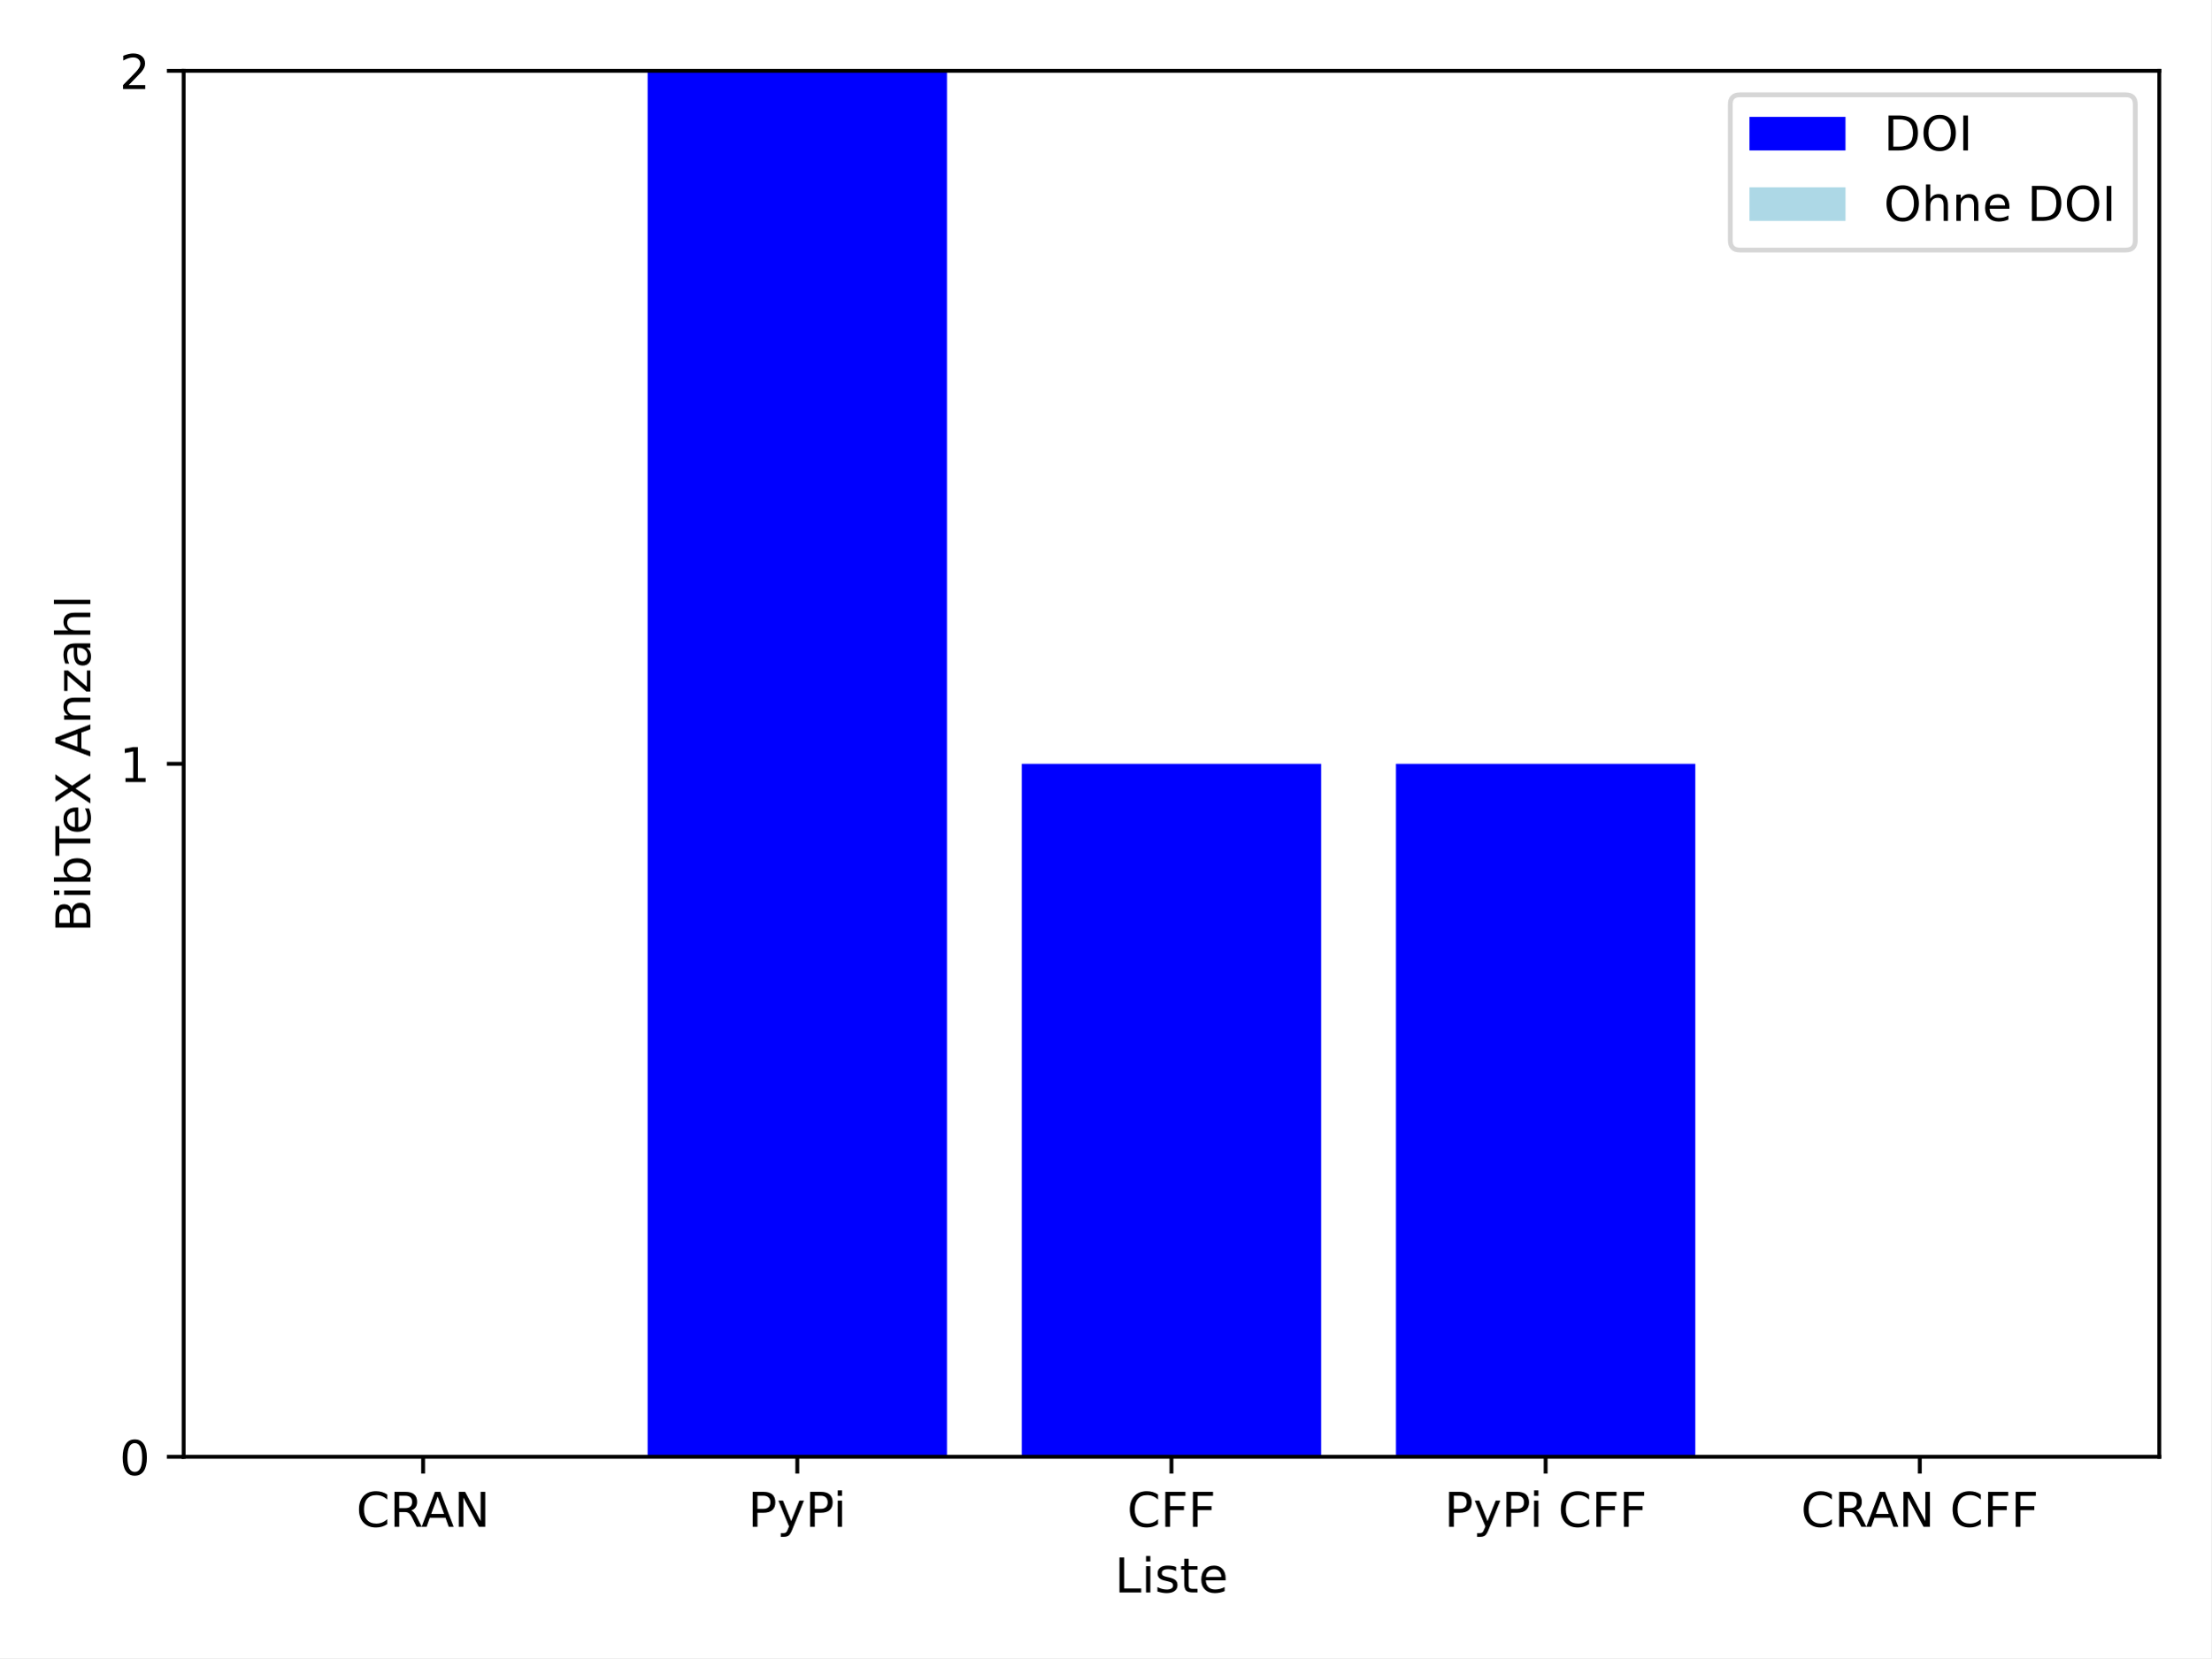
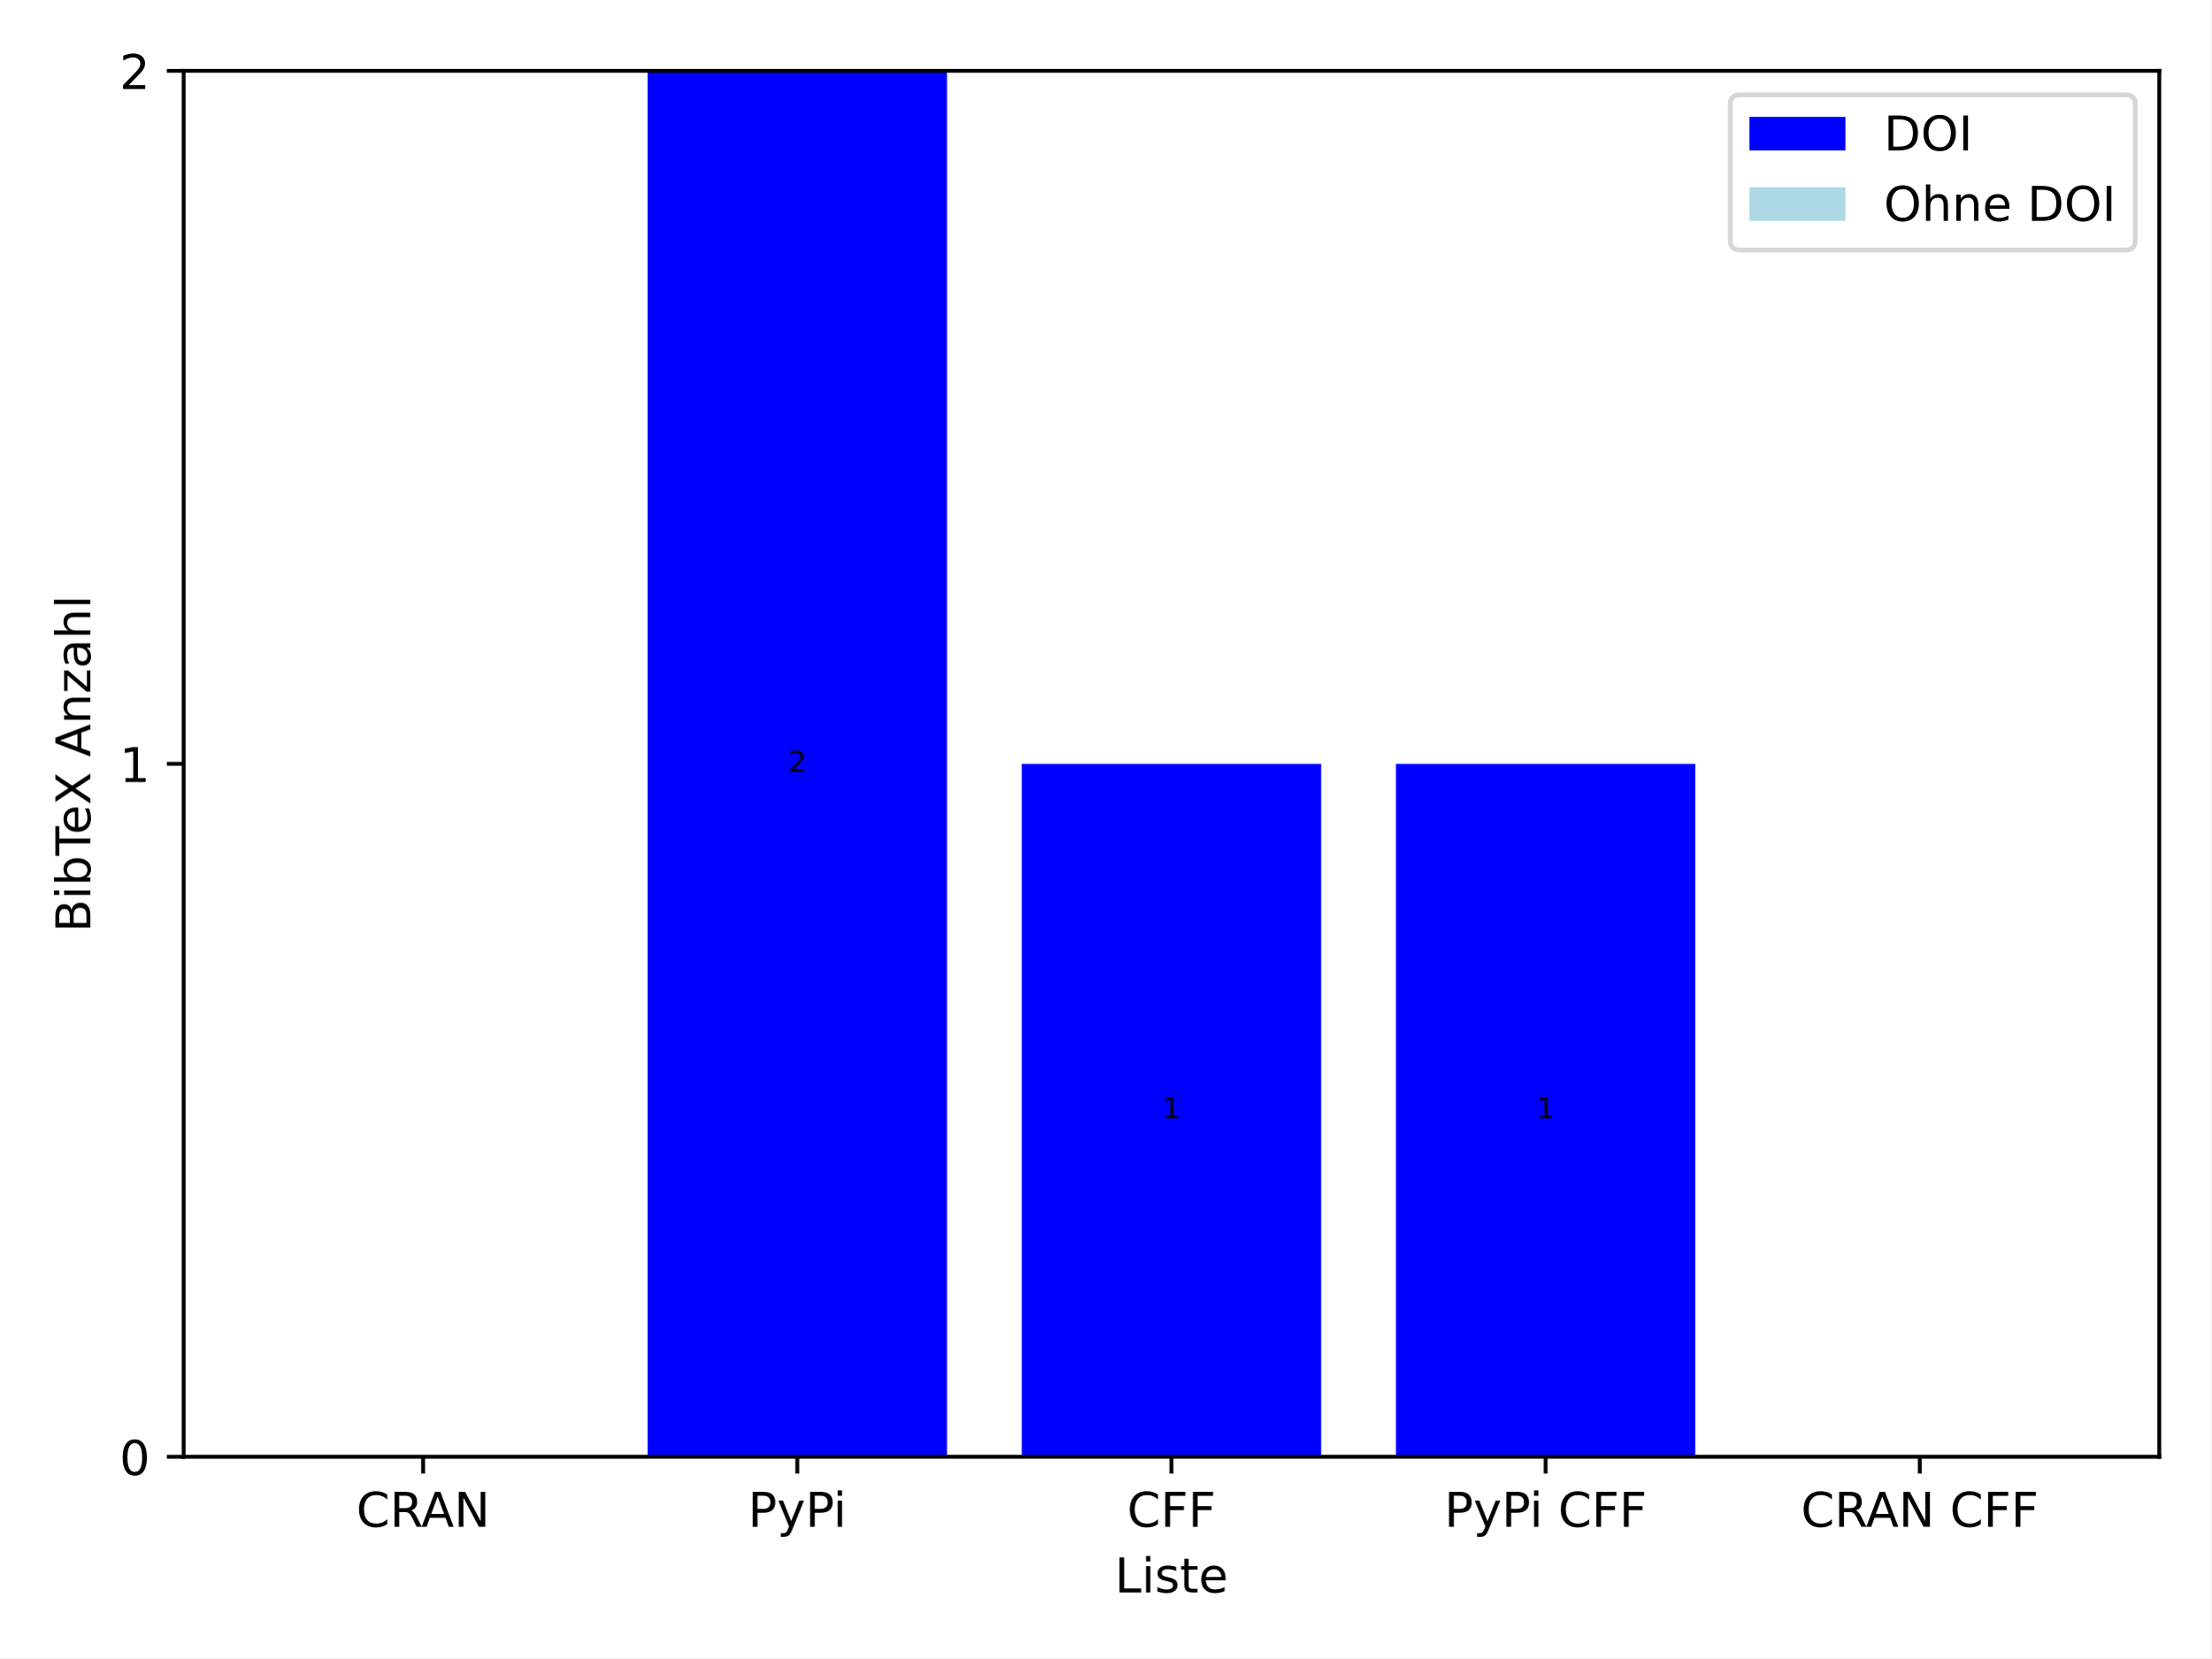
<svg xmlns="http://www.w3.org/2000/svg" xmlns:xlink="http://www.w3.org/1999/xlink" width="460.8pt" height="345.6pt" viewBox="0 0 460.8 345.6" version="1.1">
  <defs>
    <style type="text/css">*{stroke-linejoin: round; stroke-linecap: butt}</style>
  </defs>
  <g id="figure_1">
    <g id="patch_1">
      <path d="M 0 345.6  L 460.8 345.6  L 460.8 0  L 0 0  z " style="fill: #ffffff" />
    </g>
    <g id="axes_1">
      <g id="patch_2">
        <path d="M 38.27 303.64  L 450 303.64  L 450 14.76  L 38.27 14.76  z " style="fill: #ffffff" />
      </g>
      <g id="patch_3">
-         <path d="M 56.985 303.64  L 119.368 303.64  L 119.368 303.64  L 56.985 303.64  z " clip-path="url(#p8fb40334ad)" style="fill: #0000ff" />
+         <path d="M 56.985 303.64  L 119.368 303.64  L 119.368 303.64  L 56.985 303.64  z " clip-path="url(#p0d489e6072)" style="fill: #0000ff" />
      </g>
      <g id="patch_4">
-         <path d="M 134.964 303.64  L 197.347 303.64  L 197.347 14.76  L 134.964 14.76  z " clip-path="url(#p8fb40334ad)" style="fill: #0000ff" />
+         <path d="M 134.964 303.64  L 197.347 303.64  L 197.347 14.76  L 134.964 14.76  z " clip-path="url(#p0d489e6072)" style="fill: #0000ff" />
      </g>
      <g id="patch_5">
-         <path d="M 212.943 303.64  L 275.327 303.64  L 275.327 159.2  L 212.943 159.2  z " clip-path="url(#p8fb40334ad)" style="fill: #0000ff" />
+         <path d="M 212.943 303.64  L 275.327 303.64  L 275.327 159.2  L 212.943 159.2  z " clip-path="url(#p0d489e6072)" style="fill: #0000ff" />
      </g>
      <g id="patch_6">
-         <path d="M 290.923 303.64  L 353.306 303.64  L 353.306 159.2  L 290.923 159.2  z " clip-path="url(#p8fb40334ad)" style="fill: #0000ff" />
+         <path d="M 290.923 303.64  L 353.306 303.64  L 353.306 159.2  L 290.923 159.2  z " clip-path="url(#p0d489e6072)" style="fill: #0000ff" />
      </g>
      <g id="patch_7">
-         <path d="M 368.902 303.64  L 431.285 303.64  L 431.285 303.64  L 368.902 303.64  z " clip-path="url(#p8fb40334ad)" style="fill: #0000ff" />
+         <path d="M 368.902 303.64  L 431.285 303.64  L 431.285 303.64  L 368.902 303.64  z " clip-path="url(#p0d489e6072)" style="fill: #0000ff" />
      </g>
      <g id="patch_8">
-         <path d="M 56.985 303.64  L 119.368 303.64  L 119.368 303.64  L 56.985 303.64  z " clip-path="url(#p8fb40334ad)" style="fill: #add8e6" />
+         <path d="M 56.985 303.64  L 119.368 303.64  L 119.368 303.64  L 56.985 303.64  z " clip-path="url(#p0d489e6072)" style="fill: #add8e6" />
      </g>
      <g id="patch_9">
-         <path d="M 134.964 14.76  L 197.347 14.76  L 197.347 14.76  L 134.964 14.76  z " clip-path="url(#p8fb40334ad)" style="fill: #add8e6" />
+         <path d="M 134.964 14.76  L 197.347 14.76  L 197.347 14.76  L 134.964 14.76  z " clip-path="url(#p0d489e6072)" style="fill: #add8e6" />
      </g>
      <g id="patch_10">
-         <path d="M 212.943 159.2  L 275.327 159.2  L 275.327 159.2  L 212.943 159.2  z " clip-path="url(#p8fb40334ad)" style="fill: #add8e6" />
+         <path d="M 212.943 159.2  L 275.327 159.2  L 275.327 159.2  L 212.943 159.2  z " clip-path="url(#p0d489e6072)" style="fill: #add8e6" />
      </g>
      <g id="patch_11">
-         <path d="M 290.923 159.2  L 353.306 159.2  L 353.306 159.2  L 290.923 159.2  z " clip-path="url(#p8fb40334ad)" style="fill: #add8e6" />
+         <path d="M 290.923 159.2  L 353.306 159.2  L 353.306 159.2  L 290.923 159.2  z " clip-path="url(#p0d489e6072)" style="fill: #add8e6" />
      </g>
      <g id="patch_12">
-         <path d="M 368.902 303.64  L 431.285 303.64  L 431.285 303.64  L 368.902 303.64  z " clip-path="url(#p8fb40334ad)" style="fill: #add8e6" />
+         <path d="M 368.902 303.64  L 431.285 303.64  L 431.285 303.64  L 368.902 303.64  z " clip-path="url(#p0d489e6072)" style="fill: #add8e6" />
      </g>
      <g id="matplotlib.axis_1">
        <g id="xtick_1">
          <g id="line2d_1">
            <defs>
-               <path id="m83d314d77e" d="M 0 0  L 0 3.5  " style="stroke: #000000; stroke-width: 0.8" />
-             </defs>
-             <g>
-               <use xlink:href="#m83d314d77e" x="88.177" y="303.64" style="stroke: #000000; stroke-width: 0.8" />
+               <path id="m0fb4b7726e" d="M 0 0  L 0 3.5  " style="stroke: #000000; stroke-width: 0.8" />
+             </defs>
+             <g>
+               <use xlink:href="#m0fb4b7726e" x="88.177" y="303.64" style="stroke: #000000; stroke-width: 0.8" />
            </g>
          </g>
          <g id="text_1">
            <g transform="translate(74.2501 318.2384) scale(0.1 -0.1)">
              <defs>
                <path id="DejaVuSans-43" d="M 4122 4306  L 4122 3641  Q 3803 3938 3442 4084  Q 3081 4231 2675 4231  Q 1875 4231 1450 3742  Q 1025 3253 1025 2328  Q 1025 1406 1450 917  Q 1875 428 2675 428  Q 3081 428 3442 575  Q 3803 722 4122 1019  L 4122 359  Q 3791 134 3420 21  Q 3050 -91 2638 -91  Q 1578 -91 968 557  Q 359 1206 359 2328  Q 359 3453 968 4101  Q 1578 4750 2638 4750  Q 3056 4750 3426 4639  Q 3797 4528 4122 4306  z " transform="scale(0.015625)" />
                <path id="DejaVuSans-52" d="M 2841 2188  Q 3044 2119 3236 1894  Q 3428 1669 3622 1275  L 4263 0  L 3584 0  L 2988 1197  Q 2756 1666 2539 1819  Q 2322 1972 1947 1972  L 1259 1972  L 1259 0  L 628 0  L 628 4666  L 2053 4666  Q 2853 4666 3247 4331  Q 3641 3997 3641 3322  Q 3641 2881 3436 2590  Q 3231 2300 2841 2188  z M 1259 4147  L 1259 2491  L 2053 2491  Q 2509 2491 2742 2702  Q 2975 2913 2975 3322  Q 2975 3731 2742 3939  Q 2509 4147 2053 4147  L 1259 4147  z " transform="scale(0.015625)" />
                <path id="DejaVuSans-41" d="M 2188 4044  L 1331 1722  L 3047 1722  L 2188 4044  z M 1831 4666  L 2547 4666  L 4325 0  L 3669 0  L 3244 1197  L 1141 1197  L 716 0  L 50 0  L 1831 4666  z " transform="scale(0.015625)" />
                <path id="DejaVuSans-4e" d="M 628 4666  L 1478 4666  L 3547 763  L 3547 4666  L 4159 4666  L 4159 0  L 3309 0  L 1241 3903  L 1241 0  L 628 0  L 628 4666  z " transform="scale(0.015625)" />
              </defs>
              <use xlink:href="#DejaVuSans-43" />
              <use xlink:href="#DejaVuSans-52" x="69.824" />
              <use xlink:href="#DejaVuSans-41" x="135.307" />
              <use xlink:href="#DejaVuSans-4e" x="203.715" />
            </g>
          </g>
        </g>
        <g id="xtick_2">
          <g id="line2d_2">
            <g>
-               <use xlink:href="#m83d314d77e" x="166.156" y="303.64" style="stroke: #000000; stroke-width: 0.8" />
+               <use xlink:href="#m0fb4b7726e" x="166.156" y="303.64" style="stroke: #000000; stroke-width: 0.8" />
            </g>
          </g>
          <g id="text_2">
            <g transform="translate(155.8902 318.2384) scale(0.1 -0.1)">
              <defs>
                <path id="DejaVuSans-50" d="M 1259 4147  L 1259 2394  L 2053 2394  Q 2494 2394 2734 2622  Q 2975 2850 2975 3272  Q 2975 3691 2734 3919  Q 2494 4147 2053 4147  L 1259 4147  z M 628 4666  L 2053 4666  Q 2838 4666 3239 4311  Q 3641 3956 3641 3272  Q 3641 2581 3239 2228  Q 2838 1875 2053 1875  L 1259 1875  L 1259 0  L 628 0  L 628 4666  z " transform="scale(0.015625)" />
                <path id="DejaVuSans-79" d="M 2059 -325  Q 1816 -950 1584 -1140  Q 1353 -1331 966 -1331  L 506 -1331  L 506 -850  L 844 -850  Q 1081 -850 1212 -737  Q 1344 -625 1503 -206  L 1606 56  L 191 3500  L 800 3500  L 1894 763  L 2988 3500  L 3597 3500  L 2059 -325  z " transform="scale(0.015625)" />
                <path id="DejaVuSans-69" d="M 603 3500  L 1178 3500  L 1178 0  L 603 0  L 603 3500  z M 603 4863  L 1178 4863  L 1178 4134  L 603 4134  L 603 4863  z " transform="scale(0.015625)" />
              </defs>
              <use xlink:href="#DejaVuSans-50" />
              <use xlink:href="#DejaVuSans-79" x="60.303" />
              <use xlink:href="#DejaVuSans-50" x="119.482" />
              <use xlink:href="#DejaVuSans-69" x="177.535" />
            </g>
          </g>
        </g>
        <g id="xtick_3">
          <g id="line2d_3">
            <g>
-               <use xlink:href="#m83d314d77e" x="244.135" y="303.64" style="stroke: #000000; stroke-width: 0.8" />
+               <use xlink:href="#m0fb4b7726e" x="244.135" y="303.64" style="stroke: #000000; stroke-width: 0.8" />
            </g>
          </g>
          <g id="text_3">
            <g transform="translate(234.892 318.2384) scale(0.1 -0.1)">
              <defs>
                <path id="DejaVuSans-46" d="M 628 4666  L 3309 4666  L 3309 4134  L 1259 4134  L 1259 2759  L 3109 2759  L 3109 2228  L 1259 2228  L 1259 0  L 628 0  L 628 4666  z " transform="scale(0.015625)" />
              </defs>
              <use xlink:href="#DejaVuSans-43" />
              <use xlink:href="#DejaVuSans-46" x="69.824" />
              <use xlink:href="#DejaVuSans-46" x="127.344" />
            </g>
          </g>
        </g>
        <g id="xtick_4">
          <g id="line2d_4">
            <g>
-               <use xlink:href="#m83d314d77e" x="322.114" y="303.64" style="stroke: #000000; stroke-width: 0.8" />
+               <use xlink:href="#m0fb4b7726e" x="322.114" y="303.64" style="stroke: #000000; stroke-width: 0.8" />
            </g>
          </g>
          <g id="text_4">
            <g transform="translate(301.0165 318.2384) scale(0.1 -0.1)">
              <defs>
                <path id="DejaVuSans-20" transform="scale(0.015625)" />
              </defs>
              <use xlink:href="#DejaVuSans-50" />
              <use xlink:href="#DejaVuSans-79" x="60.303" />
              <use xlink:href="#DejaVuSans-50" x="119.482" />
              <use xlink:href="#DejaVuSans-69" x="177.535" />
              <use xlink:href="#DejaVuSans-20" x="205.318" />
              <use xlink:href="#DejaVuSans-43" x="237.105" />
              <use xlink:href="#DejaVuSans-46" x="306.93" />
              <use xlink:href="#DejaVuSans-46" x="364.449" />
            </g>
          </g>
        </g>
        <g id="xtick_5">
          <g id="line2d_5">
            <g>
-               <use xlink:href="#m83d314d77e" x="400.093" y="303.64" style="stroke: #000000; stroke-width: 0.8" />
+               <use xlink:href="#m0fb4b7726e" x="400.093" y="303.64" style="stroke: #000000; stroke-width: 0.8" />
            </g>
          </g>
          <g id="text_5">
            <g transform="translate(375.3347 318.2384) scale(0.1 -0.1)">
              <use xlink:href="#DejaVuSans-43" />
              <use xlink:href="#DejaVuSans-52" x="69.824" />
              <use xlink:href="#DejaVuSans-41" x="135.307" />
              <use xlink:href="#DejaVuSans-4e" x="203.715" />
              <use xlink:href="#DejaVuSans-20" x="278.52" />
              <use xlink:href="#DejaVuSans-43" x="310.307" />
              <use xlink:href="#DejaVuSans-46" x="380.131" />
              <use xlink:href="#DejaVuSans-46" x="437.65" />
            </g>
          </g>
        </g>
        <g id="text_6">
          <g transform="translate(232.3186 331.9166) scale(0.1 -0.1)">
            <defs>
              <path id="DejaVuSans-4c" d="M 628 4666  L 1259 4666  L 1259 531  L 3531 531  L 3531 0  L 628 0  L 628 4666  z " transform="scale(0.015625)" />
              <path id="DejaVuSans-73" d="M 2834 3397  L 2834 2853  Q 2591 2978 2328 3040  Q 2066 3103 1784 3103  Q 1356 3103 1142 2972  Q 928 2841 928 2578  Q 928 2378 1081 2264  Q 1234 2150 1697 2047  L 1894 2003  Q 2506 1872 2764 1633  Q 3022 1394 3022 966  Q 3022 478 2636 193  Q 2250 -91 1575 -91  Q 1294 -91 989 -36  Q 684 19 347 128  L 347 722  Q 666 556 975 473  Q 1284 391 1588 391  Q 1994 391 2212 530  Q 2431 669 2431 922  Q 2431 1156 2273 1281  Q 2116 1406 1581 1522  L 1381 1569  Q 847 1681 609 1914  Q 372 2147 372 2553  Q 372 3047 722 3315  Q 1072 3584 1716 3584  Q 2034 3584 2315 3537  Q 2597 3491 2834 3397  z " transform="scale(0.015625)" />
              <path id="DejaVuSans-74" d="M 1172 4494  L 1172 3500  L 2356 3500  L 2356 3053  L 1172 3053  L 1172 1153  Q 1172 725 1289 603  Q 1406 481 1766 481  L 2356 481  L 2356 0  L 1766 0  Q 1100 0 847 248  Q 594 497 594 1153  L 594 3053  L 172 3053  L 172 3500  L 594 3500  L 594 4494  L 1172 4494  z " transform="scale(0.015625)" />
              <path id="DejaVuSans-65" d="M 3597 1894  L 3597 1613  L 953 1613  Q 991 1019 1311 708  Q 1631 397 2203 397  Q 2534 397 2845 478  Q 3156 559 3463 722  L 3463 178  Q 3153 47 2828 -22  Q 2503 -91 2169 -91  Q 1331 -91 842 396  Q 353 884 353 1716  Q 353 2575 817 3079  Q 1281 3584 2069 3584  Q 2775 3584 3186 3129  Q 3597 2675 3597 1894  z M 3022 2063  Q 3016 2534 2758 2815  Q 2500 3097 2075 3097  Q 1594 3097 1305 2825  Q 1016 2553 972 2059  L 3022 2063  z " transform="scale(0.015625)" />
            </defs>
            <use xlink:href="#DejaVuSans-4c" />
            <use xlink:href="#DejaVuSans-69" x="55.713" />
            <use xlink:href="#DejaVuSans-73" x="83.496" />
            <use xlink:href="#DejaVuSans-74" x="135.596" />
            <use xlink:href="#DejaVuSans-65" x="174.805" />
          </g>
        </g>
      </g>
      <g id="matplotlib.axis_2">
        <g id="ytick_1">
          <g id="line2d_6">
            <defs>
-               <path id="m4dd13f4b86" d="M 0 0  L -3.5 0  " style="stroke: #000000; stroke-width: 0.8" />
-             </defs>
-             <g>
-               <use xlink:href="#m4dd13f4b86" x="38.27" y="303.64" style="stroke: #000000; stroke-width: 0.8" />
+               <path id="m8770e573c2" d="M 0 0  L -3.5 0  " style="stroke: #000000; stroke-width: 0.8" />
+             </defs>
+             <g>
+               <use xlink:href="#m8770e573c2" x="38.27" y="303.64" style="stroke: #000000; stroke-width: 0.8" />
            </g>
          </g>
          <g id="text_7">
            <g transform="translate(24.9075 307.4392) scale(0.1 -0.1)">
              <defs>
                <path id="DejaVuSans-30" d="M 2034 4250  Q 1547 4250 1301 3770  Q 1056 3291 1056 2328  Q 1056 1369 1301 889  Q 1547 409 2034 409  Q 2525 409 2770 889  Q 3016 1369 3016 2328  Q 3016 3291 2770 3770  Q 2525 4250 2034 4250  z M 2034 4750  Q 2819 4750 3233 4129  Q 3647 3509 3647 2328  Q 3647 1150 3233 529  Q 2819 -91 2034 -91  Q 1250 -91 836 529  Q 422 1150 422 2328  Q 422 3509 836 4129  Q 1250 4750 2034 4750  z " transform="scale(0.015625)" />
              </defs>
              <use xlink:href="#DejaVuSans-30" />
            </g>
          </g>
        </g>
        <g id="ytick_2">
          <g id="line2d_7">
            <g>
-               <use xlink:href="#m4dd13f4b86" x="38.27" y="159.2" style="stroke: #000000; stroke-width: 0.8" />
+               <use xlink:href="#m8770e573c2" x="38.27" y="159.2" style="stroke: #000000; stroke-width: 0.8" />
            </g>
          </g>
          <g id="text_8">
            <g transform="translate(24.9075 162.9992) scale(0.1 -0.1)">
              <defs>
                <path id="DejaVuSans-31" d="M 794 531  L 1825 531  L 1825 4091  L 703 3866  L 703 4441  L 1819 4666  L 2450 4666  L 2450 531  L 3481 531  L 3481 0  L 794 0  L 794 531  z " transform="scale(0.015625)" />
              </defs>
              <use xlink:href="#DejaVuSans-31" />
            </g>
          </g>
        </g>
        <g id="ytick_3">
          <g id="line2d_8">
            <g>
-               <use xlink:href="#m4dd13f4b86" x="38.27" y="14.76" style="stroke: #000000; stroke-width: 0.8" />
+               <use xlink:href="#m8770e573c2" x="38.27" y="14.76" style="stroke: #000000; stroke-width: 0.8" />
            </g>
          </g>
          <g id="text_9">
            <g transform="translate(24.9075 18.55922) scale(0.1 -0.1)">
              <defs>
                <path id="DejaVuSans-32" d="M 1228 531  L 3431 531  L 3431 0  L 469 0  L 469 531  Q 828 903 1448 1529  Q 2069 2156 2228 2338  Q 2531 2678 2651 2914  Q 2772 3150 2772 3378  Q 2772 3750 2511 3984  Q 2250 4219 1831 4219  Q 1534 4219 1204 4116  Q 875 4013 500 3803  L 500 4441  Q 881 4594 1212 4672  Q 1544 4750 1819 4750  Q 2544 4750 2975 4387  Q 3406 4025 3406 3419  Q 3406 3131 3298 2873  Q 3191 2616 2906 2266  Q 2828 2175 2409 1742  Q 1991 1309 1228 531  z " transform="scale(0.015625)" />
              </defs>
              <use xlink:href="#DejaVuSans-32" />
            </g>
          </g>
        </g>
        <g id="text_10">
          <g transform="translate(18.82781 194.3234) rotate(-90) scale(0.1 -0.1)">
            <defs>
              <path id="DejaVuSans-42" d="M 1259 2228  L 1259 519  L 2272 519  Q 2781 519 3026 730  Q 3272 941 3272 1375  Q 3272 1813 3026 2020  Q 2781 2228 2272 2228  L 1259 2228  z M 1259 4147  L 1259 2741  L 2194 2741  Q 2656 2741 2882 2914  Q 3109 3088 3109 3444  Q 3109 3797 2882 3972  Q 2656 4147 2194 4147  L 1259 4147  z M 628 4666  L 2241 4666  Q 2963 4666 3353 4366  Q 3744 4066 3744 3513  Q 3744 3084 3544 2831  Q 3344 2578 2956 2516  Q 3422 2416 3680 2098  Q 3938 1781 3938 1306  Q 3938 681 3513 340  Q 3088 0 2303 0  L 628 0  L 628 4666  z " transform="scale(0.015625)" />
              <path id="DejaVuSans-62" d="M 3116 1747  Q 3116 2381 2855 2742  Q 2594 3103 2138 3103  Q 1681 3103 1420 2742  Q 1159 2381 1159 1747  Q 1159 1113 1420 752  Q 1681 391 2138 391  Q 2594 391 2855 752  Q 3116 1113 3116 1747  z M 1159 2969  Q 1341 3281 1617 3432  Q 1894 3584 2278 3584  Q 2916 3584 3314 3078  Q 3713 2572 3713 1747  Q 3713 922 3314 415  Q 2916 -91 2278 -91  Q 1894 -91 1617 61  Q 1341 213 1159 525  L 1159 0  L 581 0  L 581 4863  L 1159 4863  L 1159 2969  z " transform="scale(0.015625)" />
              <path id="DejaVuSans-54" d="M -19 4666  L 3928 4666  L 3928 4134  L 2272 4134  L 2272 0  L 1638 0  L 1638 4134  L -19 4134  L -19 4666  z " transform="scale(0.015625)" />
              <path id="DejaVuSans-58" d="M 403 4666  L 1081 4666  L 2241 2931  L 3406 4666  L 4084 4666  L 2584 2425  L 4184 0  L 3506 0  L 2194 1984  L 872 0  L 191 0  L 1856 2491  L 403 4666  z " transform="scale(0.015625)" />
              <path id="DejaVuSans-6e" d="M 3513 2113  L 3513 0  L 2938 0  L 2938 2094  Q 2938 2591 2744 2837  Q 2550 3084 2163 3084  Q 1697 3084 1428 2787  Q 1159 2491 1159 1978  L 1159 0  L 581 0  L 581 3500  L 1159 3500  L 1159 2956  Q 1366 3272 1645 3428  Q 1925 3584 2291 3584  Q 2894 3584 3203 3211  Q 3513 2838 3513 2113  z " transform="scale(0.015625)" />
              <path id="DejaVuSans-7a" d="M 353 3500  L 3084 3500  L 3084 2975  L 922 459  L 3084 459  L 3084 0  L 275 0  L 275 525  L 2438 3041  L 353 3041  L 353 3500  z " transform="scale(0.015625)" />
              <path id="DejaVuSans-61" d="M 2194 1759  Q 1497 1759 1228 1600  Q 959 1441 959 1056  Q 959 750 1161 570  Q 1363 391 1709 391  Q 2188 391 2477 730  Q 2766 1069 2766 1631  L 2766 1759  L 2194 1759  z M 3341 1997  L 3341 0  L 2766 0  L 2766 531  Q 2569 213 2275 61  Q 1981 -91 1556 -91  Q 1019 -91 701 211  Q 384 513 384 1019  Q 384 1609 779 1909  Q 1175 2209 1959 2209  L 2766 2209  L 2766 2266  Q 2766 2663 2505 2880  Q 2244 3097 1772 3097  Q 1472 3097 1187 3025  Q 903 2953 641 2809  L 641 3341  Q 956 3463 1253 3523  Q 1550 3584 1831 3584  Q 2591 3584 2966 3190  Q 3341 2797 3341 1997  z " transform="scale(0.015625)" />
              <path id="DejaVuSans-68" d="M 3513 2113  L 3513 0  L 2938 0  L 2938 2094  Q 2938 2591 2744 2837  Q 2550 3084 2163 3084  Q 1697 3084 1428 2787  Q 1159 2491 1159 1978  L 1159 0  L 581 0  L 581 4863  L 1159 4863  L 1159 2956  Q 1366 3272 1645 3428  Q 1925 3584 2291 3584  Q 2894 3584 3203 3211  Q 3513 2838 3513 2113  z " transform="scale(0.015625)" />
              <path id="DejaVuSans-6c" d="M 603 4863  L 1178 4863  L 1178 0  L 603 0  L 603 4863  z " transform="scale(0.015625)" />
            </defs>
            <use xlink:href="#DejaVuSans-42" />
            <use xlink:href="#DejaVuSans-69" x="68.604" />
            <use xlink:href="#DejaVuSans-62" x="96.387" />
            <use xlink:href="#DejaVuSans-54" x="159.863" />
            <use xlink:href="#DejaVuSans-65" x="203.947" />
            <use xlink:href="#DejaVuSans-58" x="265.471" />
            <use xlink:href="#DejaVuSans-20" x="333.977" />
            <use xlink:href="#DejaVuSans-41" x="365.764" />
            <use xlink:href="#DejaVuSans-6e" x="434.172" />
            <use xlink:href="#DejaVuSans-7a" x="497.551" />
            <use xlink:href="#DejaVuSans-61" x="550.041" />
            <use xlink:href="#DejaVuSans-68" x="611.32" />
            <use xlink:href="#DejaVuSans-6c" x="674.699" />
          </g>
        </g>
      </g>
      <g id="patch_13">
        <path d="M 38.27 303.64  L 38.27 14.76  " style="fill: none; stroke: #000000; stroke-width: 0.8; stroke-linejoin: miter; stroke-linecap: square" />
      </g>
      <g id="patch_14">
        <path d="M 450 303.64  L 450 14.76  " style="fill: none; stroke: #000000; stroke-width: 0.8; stroke-linejoin: miter; stroke-linecap: square" />
      </g>
      <g id="patch_15">
        <path d="M 38.27 303.64  L 450 303.64  " style="fill: none; stroke: #000000; stroke-width: 0.8; stroke-linejoin: miter; stroke-linecap: square" />
      </g>
      <g id="patch_16">
        <path d="M 38.27 14.76  L 450 14.76  " style="fill: none; stroke: #000000; stroke-width: 0.8; stroke-linejoin: miter; stroke-linecap: square" />
      </g>
+       <g id="text_11">
+         <g transform="translate(164.2471 160.8556) scale(0.06 -0.06)">
+           <use xlink:href="#DejaVuSans-32" />
+         </g>
+       </g>
+       <g id="text_12">
+         <g transform="translate(242.2262 233.0756) scale(0.06 -0.06)">
+           <use xlink:href="#DejaVuSans-31" />
+         </g>
+       </g>
+       <g id="text_13">
+         <g transform="translate(320.2054 233.0756) scale(0.06 -0.06)">
+           <use xlink:href="#DejaVuSans-31" />
+         </g>
+       </g>
      <g id="legend_1">
        <g id="patch_17">
          <path d="M 362.6 52.116  L 443 52.116  Q 445 52.116 445 50.116  L 445 21.76  Q 445 19.76 443 19.76  L 362.6 19.76  Q 360.6 19.76 360.6 21.76  L 360.6 50.116  Q 360.6 52.116 362.6 52.116  z " style="fill: #ffffff; opacity: 0.8; stroke: #cccccc; stroke-linejoin: miter" />
        </g>
        <g id="patch_18">
          <path d="M 364.6 31.358  L 384.6 31.358  L 384.6 24.358  L 364.6 24.358  z " style="fill: #0000ff" />
        </g>
-         <g id="text_11">
+         <g id="text_14">
          <g transform="translate(392.6 31.35844) scale(0.1 -0.1)">
            <defs>
              <path id="DejaVuSans-44" d="M 1259 4147  L 1259 519  L 2022 519  Q 2988 519 3436 956  Q 3884 1394 3884 2338  Q 3884 3275 3436 3711  Q 2988 4147 2022 4147  L 1259 4147  z M 628 4666  L 1925 4666  Q 3281 4666 3915 4102  Q 4550 3538 4550 2338  Q 4550 1131 3912 565  Q 3275 0 1925 0  L 628 0  L 628 4666  z " transform="scale(0.015625)" />
              <path id="DejaVuSans-4f" d="M 2522 4238  Q 1834 4238 1429 3725  Q 1025 3213 1025 2328  Q 1025 1447 1429 934  Q 1834 422 2522 422  Q 3209 422 3611 934  Q 4013 1447 4013 2328  Q 4013 3213 3611 3725  Q 3209 4238 2522 4238  z M 2522 4750  Q 3503 4750 4090 4092  Q 4678 3434 4678 2328  Q 4678 1225 4090 567  Q 3503 -91 2522 -91  Q 1538 -91 948 565  Q 359 1222 359 2328  Q 359 3434 948 4092  Q 1538 4750 2522 4750  z " transform="scale(0.015625)" />
              <path id="DejaVuSans-49" d="M 628 4666  L 1259 4666  L 1259 0  L 628 0  L 628 4666  z " transform="scale(0.015625)" />
            </defs>
            <use xlink:href="#DejaVuSans-44" />
            <use xlink:href="#DejaVuSans-4f" x="77.002" />
            <use xlink:href="#DejaVuSans-49" x="155.713" />
          </g>
        </g>
        <g id="patch_19">
          <path d="M 364.6 46.037  L 384.6 46.037  L 384.6 39.037  L 364.6 39.037  z " style="fill: #add8e6" />
        </g>
-         <g id="text_12">
+         <g id="text_15">
          <g transform="translate(392.6 46.03656) scale(0.1 -0.1)">
            <use xlink:href="#DejaVuSans-4f" />
            <use xlink:href="#DejaVuSans-68" x="78.711" />
            <use xlink:href="#DejaVuSans-6e" x="142.09" />
            <use xlink:href="#DejaVuSans-65" x="205.469" />
            <use xlink:href="#DejaVuSans-20" x="266.992" />
            <use xlink:href="#DejaVuSans-44" x="298.779" />
            <use xlink:href="#DejaVuSans-4f" x="375.781" />
            <use xlink:href="#DejaVuSans-49" x="454.492" />
          </g>
        </g>
      </g>
    </g>
  </g>
  <defs>
-     <clipPath id="p8fb40334ad">
+     <clipPath id="p0d489e6072">
      <rect x="38.27" y="14.76" width="411.73" height="288.88" />
    </clipPath>
  </defs>
</svg>
